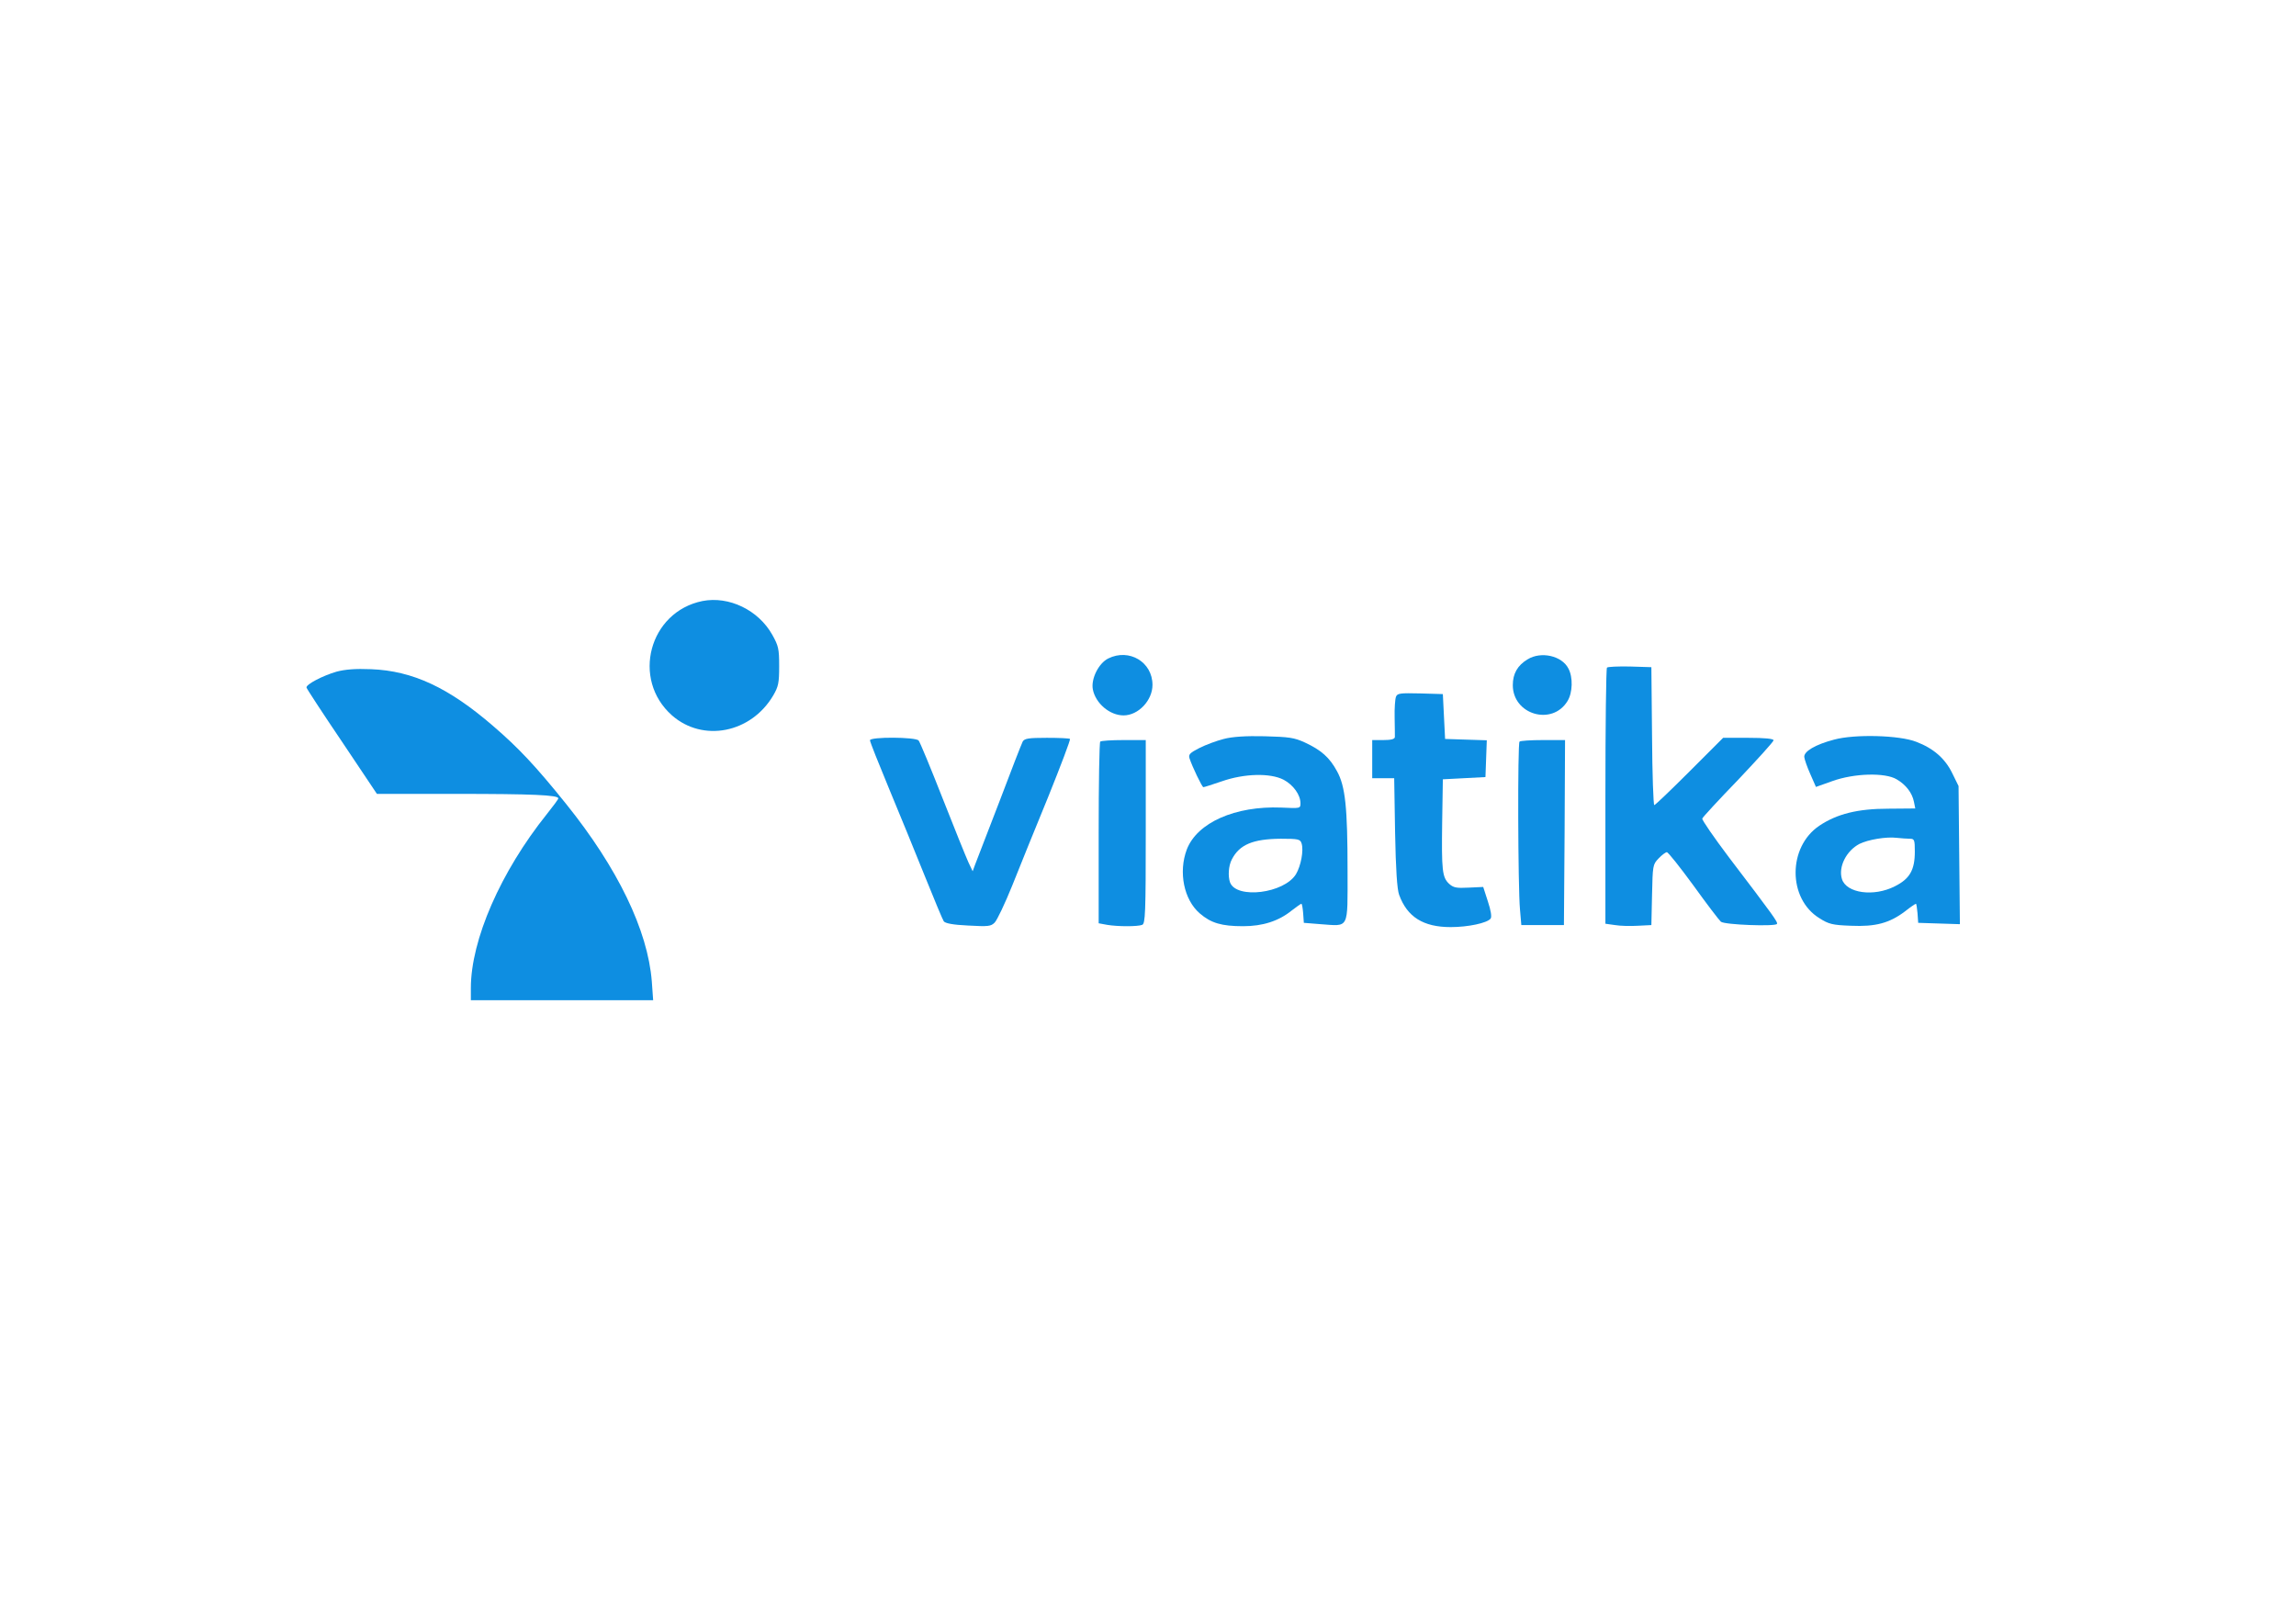
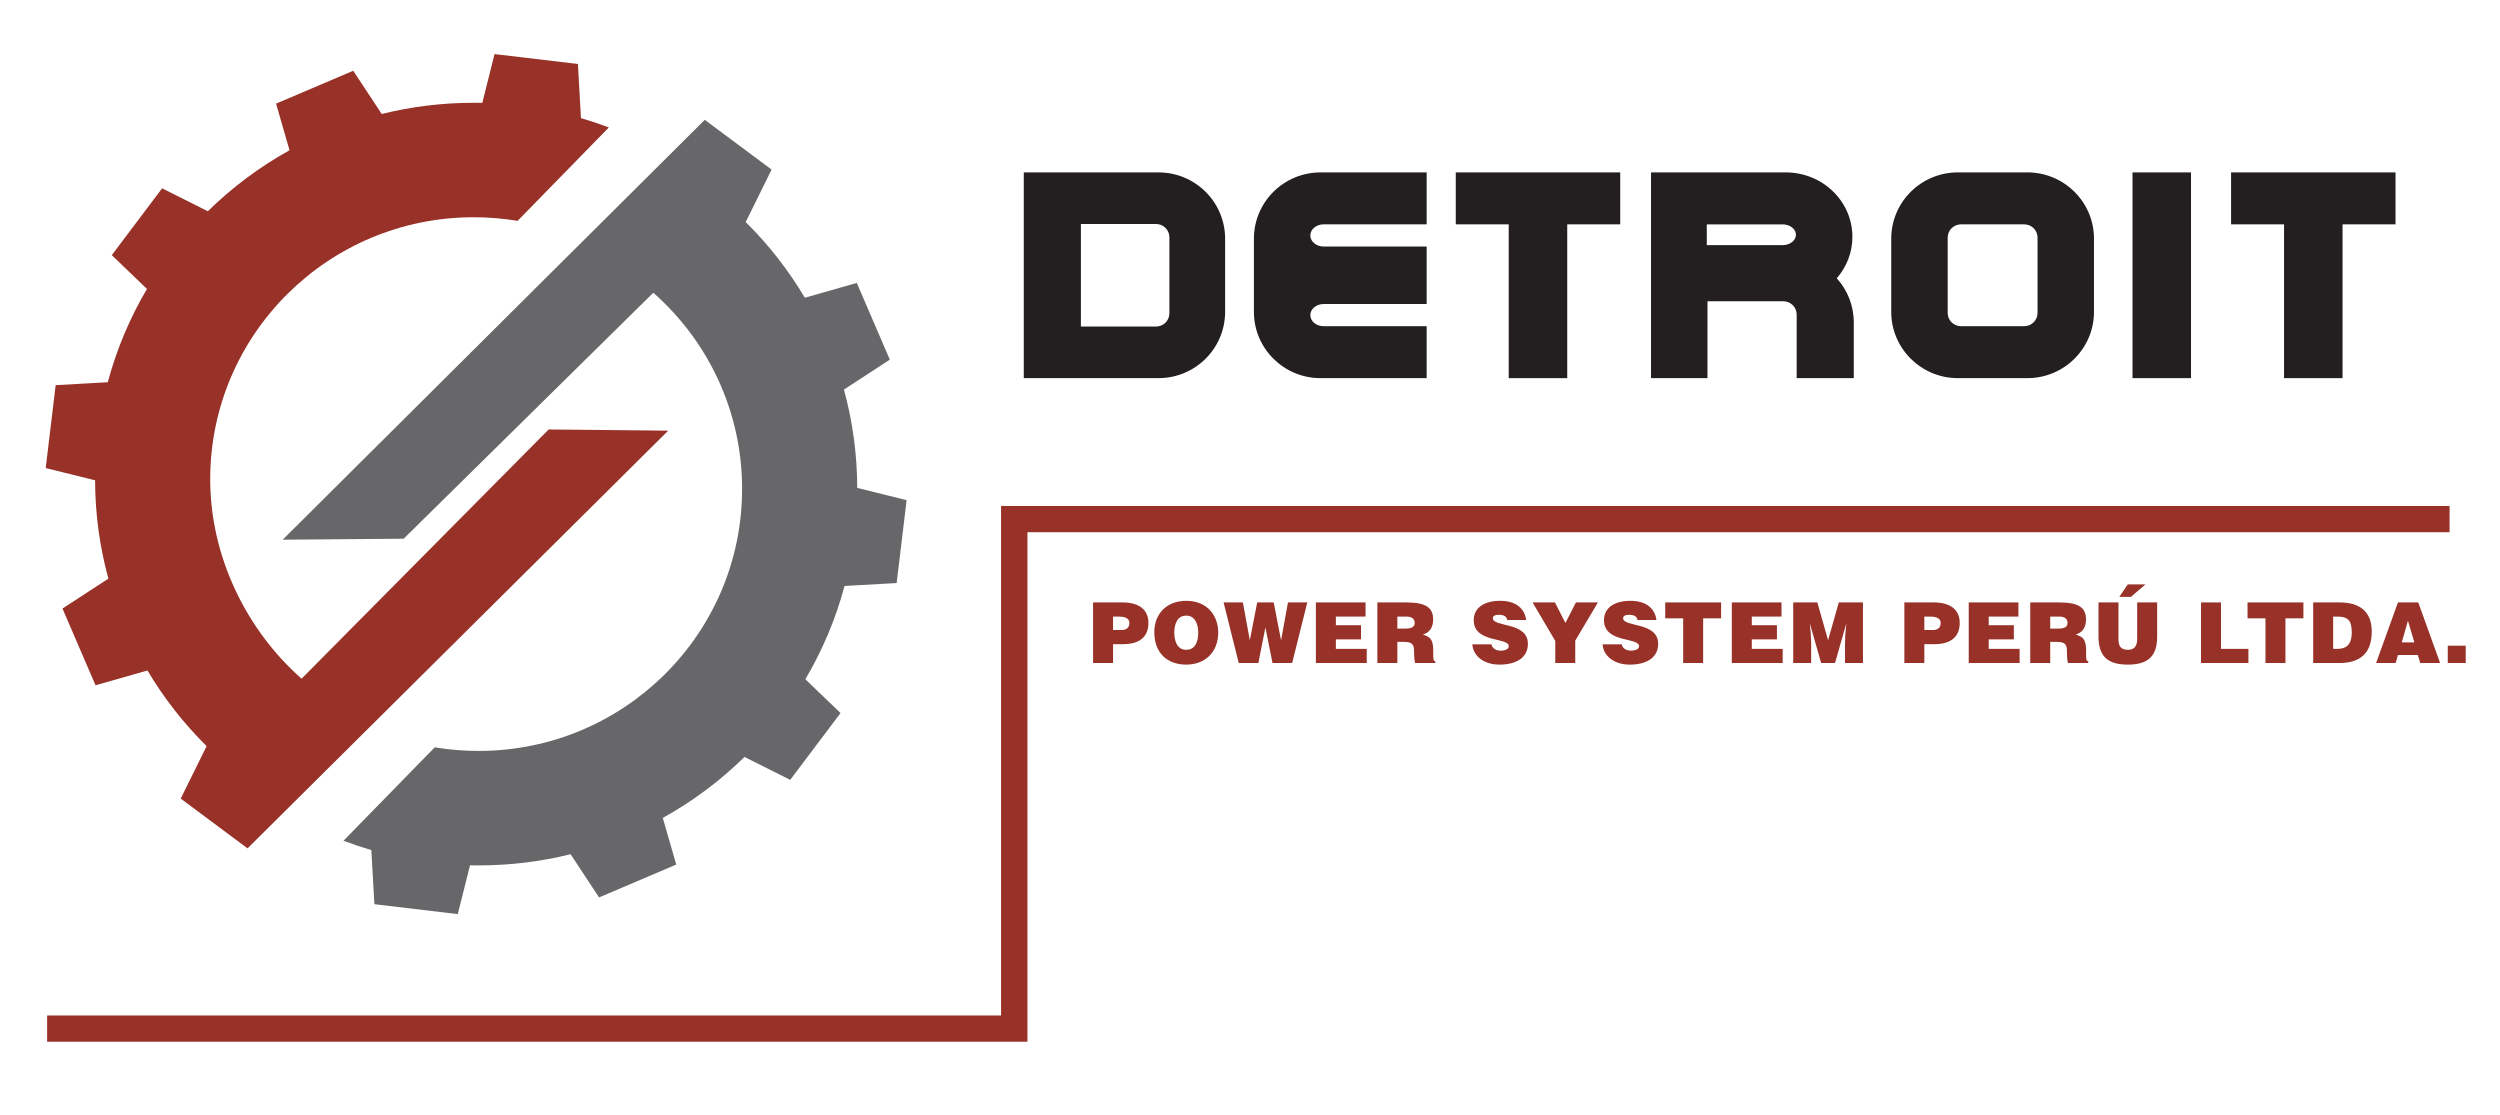
- <svg xmlns="http://www.w3.org/2000/svg" version="1.0" width="1024pt" height="714pt" viewBox="0 0 1024 714" preserveAspectRatio="xMidYMid meet">
-   <g transform="translate(0,714) scale(0.1,-0.1)" fill="#0e8ee1" stroke="none">
-     <path d="M3133 4460 c-238 -48 -318 -349 -136 -510 138 -121 352 -79 451 88 24 41 27 57 27 132 0 77 -3 90 -31 140 -62 110 -193 173 -311 150z" />
-     <path d="M4943 4204 c-43 -21 -78 -91 -69 -138 12 -62 75 -116 137 -116 66 0 129 67 129 136 0 102 -104 164 -197 118z" />
-     <path d="M6813 4200 c-45 -27 -66 -64 -66 -115 0 -132 176 -183 244 -71 23 37 25 106 4 145 -29 57 -122 78 -182 41z" />
-     <path d="M7167 4163 c-4 -3 -7 -262 -7 -574 l0 -568 43 -6 c23 -4 69 -5 102 -3 l60 3 3 135 c3 130 3 135 29 162 15 16 32 28 37 28 6 0 59 -67 119 -149 59 -82 114 -154 122 -161 17 -14 242 -22 250 -10 5 8 -13 33 -214 297 -67 89 -121 167 -119 173 1 5 74 84 161 174 86 91 157 169 157 175 0 7 -39 11 -113 11 l-112 0 -150 -150 c-82 -82 -153 -150 -157 -150 -4 0 -9 138 -10 308 l-3 307 -96 3 c-52 1 -99 -1 -102 -5z" />
-     <path d="M1501 4145 c-62 -18 -137 -57 -134 -71 1 -5 72 -114 158 -241 l156 -233 352 0 c341 0 457 -5 457 -20 0 -4 -23 -35 -51 -70 -206 -257 -339 -561 -339 -776 l0 -54 406 0 407 0 -6 84 c-18 228 -152 505 -382 791 -136 169 -211 249 -326 348 -198 171 -359 246 -544 253 -70 3 -116 -1 -154 -11z" />
-     <path d="M6226 4033 c-4 -10 -7 -51 -6 -93 1 -41 1 -81 1 -87 -1 -9 -18 -13 -51 -13 l-50 0 0 -85 0 -85 49 0 49 0 4 -242 c3 -164 9 -254 18 -278 36 -99 108 -144 230 -144 77 0 163 18 178 38 6 7 1 37 -12 76 l-21 65 -65 -3 c-55 -3 -68 0 -87 17 -31 29 -34 60 -31 276 l3 190 95 5 95 5 3 82 3 82 -93 3 -93 3 -5 100 -5 100 -101 3 c-89 2 -102 1 -108 -15z" />
-     <path d="M5458 3845 c-32 -8 -80 -26 -108 -40 -43 -22 -50 -29 -45 -46 12 -37 56 -129 62 -129 4 0 41 12 82 26 100 35 216 38 276 7 43 -23 75 -67 75 -105 0 -23 -1 -23 -86 -19 -205 8 -375 -67 -421 -187 -38 -101 -13 -224 58 -285 50 -43 97 -57 193 -57 88 0 159 23 217 70 21 16 40 30 43 30 3 0 6 -19 8 -42 l3 -43 75 -6 c129 -9 120 -27 120 238 0 284 -10 377 -47 444 -33 61 -70 94 -143 128 -48 22 -70 25 -180 28 -84 2 -144 -2 -182 -12z m347 -466 c10 -31 -3 -100 -25 -137 -53 -86 -265 -112 -294 -37 -10 28 -7 75 8 103 34 66 94 91 218 92 79 0 87 -2 93 -21z" />
-     <path d="M8180 3842 c-84 -22 -136 -53 -133 -78 1 -10 13 -45 27 -76 l25 -57 73 26 c97 35 235 39 287 8 41 -24 69 -60 77 -100 l6 -30 -119 -1 c-137 0 -230 -23 -309 -76 -141 -95 -141 -325 0 -412 42 -27 59 -31 141 -34 110 -5 172 12 241 64 24 19 46 34 49 34 2 0 5 -19 7 -42 l3 -43 93 -3 93 -3 -3 308 -3 308 -28 57 c-32 66 -84 111 -160 140 -75 30 -276 35 -367 10z m338 -442 c20 0 22 -5 22 -57 0 -83 -23 -122 -89 -155 -94 -48 -216 -31 -236 32 -17 54 19 126 78 157 38 19 120 33 167 27 19 -2 45 -4 58 -4z" />
-     <path d="M3880 3839 c0 -7 38 -102 84 -213 46 -111 118 -286 160 -391 42 -104 80 -196 85 -203 6 -9 41 -16 108 -19 90 -5 102 -4 119 13 11 11 46 85 78 164 32 80 104 259 161 397 56 139 100 255 97 258 -3 3 -49 5 -103 5 -83 0 -100 -3 -108 -17 -5 -10 -52 -130 -104 -268 -53 -137 -101 -263 -108 -280 l-11 -30 -19 40 c-10 22 -62 150 -115 285 -53 135 -101 251 -107 258 -13 16 -217 17 -217 1z" />
-     <path d="M4907 3833 c-4 -3 -7 -187 -7 -408 l0 -402 38 -7 c48 -8 136 -8 156 0 14 5 16 51 16 415 l0 409 -98 0 c-54 0 -102 -3 -105 -7z" />
-     <path d="M6777 3833 c-9 -8 -7 -652 2 -748 l6 -70 95 0 95 0 3 413 2 412 -98 0 c-54 0 -102 -3 -105 -7z" />
-   </g>
+ <svg xmlns="http://www.w3.org/2000/svg" width="231" height="103" viewBox="0 0 231 103" fill="none">
+   <path d="M65.12 11.073L71.296 15.67C71.296 15.67 68.928 20.456 68.903 20.517C71.008 22.601 72.849 24.95 74.369 27.509L79.167 26.142L82.22 33.232L77.979 35.996C78.772 38.891 79.2 41.938 79.209 45.081L83.771 46.214L82.85 53.873L78.035 54.143C77.217 57.202 75.989 60.097 74.414 62.764L77.665 65.886L73.016 72.06L68.792 69.942C66.55 72.14 64.013 74.04 61.242 75.576L62.485 79.886L55.353 82.922L52.723 78.93C50.002 79.605 47.153 79.964 44.22 79.964C43.956 79.964 43.692 79.962 43.429 79.956L42.298 84.465L34.595 83.548L34.312 78.549C33.439 78.293 32.581 78.005 31.738 77.685L40.169 69.053C41.487 69.272 42.84 69.386 44.22 69.386C57.669 69.386 68.57 58.547 68.57 45.175C68.57 37.961 65.398 31.485 60.366 27.049L37.298 49.778L26.123 49.867L65.12 11.073Z" fill="#676669" />
+   <path d="M22.873 78.388L16.698 73.791C16.698 73.791 19.067 69.005 19.091 68.944C16.986 66.86 15.145 64.511 13.625 61.952L8.827 63.32L5.773 56.228L10.016 53.465C9.221 50.571 8.793 47.524 8.786 44.379L4.223 43.248L5.144 35.589L9.959 35.319C10.777 32.259 12.005 29.364 13.579 26.698L10.329 23.575L14.978 17.401L19.202 19.52C21.443 17.32 23.982 15.421 26.751 13.884L25.509 9.575L32.64 6.538L35.271 10.532C37.993 9.856 40.841 9.497 43.774 9.497C44.039 9.497 44.302 9.499 44.565 9.505L45.696 4.997L53.399 5.913L53.682 10.912C54.555 11.167 55.413 11.456 56.256 11.777L47.824 20.408C46.507 20.189 45.154 20.074 43.774 20.074C30.326 20.074 19.423 30.915 19.423 44.286C19.423 51.499 22.83 58.275 27.864 62.711L50.696 39.683L61.742 39.792L22.873 78.388Z" fill="#983128" />
+   <path d="M103.612 58.215C104.042 58.215 104.355 58.043 104.355 57.562C104.355 57.04 103.76 56.971 103.369 56.971H102.845V58.215H103.611H103.612ZM101 61.263V55.664H103.714C105.333 55.664 106.115 56.403 106.115 57.554C106.115 58.759 105.395 59.521 103.776 59.521H102.846V61.263H101H101Z" fill="#983128" />
+   <path d="M108.504 58.433C108.504 59.148 108.723 60.042 109.607 60.042C110.404 60.042 110.717 59.358 110.717 58.433C110.717 57.67 110.404 56.862 109.591 56.885C108.754 56.885 108.504 57.725 108.504 58.433ZM112.563 58.433C112.563 60.338 111.272 61.411 109.607 61.411C107.839 61.411 106.658 60.322 106.658 58.417C106.658 56.66 107.855 55.516 109.607 55.516C111.616 55.516 112.563 56.955 112.563 58.433Z" fill="#983128" />
+   <path d="M118.362 59.124H118.377L119.011 55.664H120.794L119.394 61.263H117.58L116.931 58.012H116.915L116.274 61.263H114.459L113.06 55.664H114.843L115.476 59.124H115.492L116.164 55.664H117.689L118.362 59.124Z" fill="#983128" />
+   <path d="M121.587 61.263V55.664H126.178V56.971H123.433V57.771H125.756V59.078H123.433V59.956H126.287V61.263H121.587Z" fill="#983128" />
+   <path d="M129.115 58.082H129.842C130.413 58.082 130.718 57.942 130.718 57.554C130.718 57.157 130.405 56.971 129.975 56.971H129.115V58.082ZM129.115 59.311V61.263H127.269V55.664H129.928C131.805 55.664 132.423 56.169 132.423 57.258C132.423 57.904 132.134 58.448 131.477 58.627C132.071 58.845 132.431 58.984 132.431 60.112C132.431 60.843 132.408 61.092 132.627 61.092V61.263H130.757C130.71 61.139 130.664 60.781 130.664 60.283C130.664 59.552 130.538 59.311 129.678 59.311H129.115Z" fill="#983128" />
+   <path d="M139.269 57.289C139.238 57.095 139.136 56.978 139.003 56.908C138.87 56.838 138.706 56.807 138.526 56.807C138.119 56.807 137.939 56.923 137.939 57.126C137.939 57.966 141.177 57.445 141.177 59.482C141.177 60.781 140.09 61.411 138.541 61.411C137.055 61.411 136.086 60.547 136.047 59.536H137.814C137.853 59.739 137.963 59.886 138.119 59.98C138.268 60.073 138.463 60.12 138.643 60.12C139.104 60.12 139.41 59.972 139.41 59.708C139.41 58.86 136.172 59.443 136.172 57.305C136.172 56.115 137.204 55.516 138.612 55.516C140.176 55.516 140.888 56.31 141.021 57.289H139.269Z" fill="#983128" />
+   <path d="M145.553 61.263H143.708V59.225L141.612 55.664H143.676L144.646 57.562L145.616 55.664H147.649L145.553 59.194V61.263Z" fill="#983128" />
+   <path d="M151.305 57.289C151.274 57.095 151.173 56.978 151.04 56.908C150.907 56.838 150.742 56.807 150.563 56.807C150.156 56.807 149.976 56.923 149.976 57.126C149.976 57.966 153.214 57.445 153.214 59.482C153.214 60.781 152.126 61.411 150.578 61.411C149.092 61.411 148.123 60.547 148.083 59.536H149.851C149.89 59.739 149.999 59.886 150.156 59.98C150.304 60.073 150.5 60.12 150.68 60.12C151.141 60.12 151.446 59.972 151.446 59.708C151.446 58.86 148.208 59.443 148.208 57.305C148.208 56.115 149.241 55.516 150.649 55.516C152.213 55.516 152.924 56.31 153.057 57.289H151.305Z" fill="#983128" />
+   <path d="M153.867 55.664H159.029V57.134H157.371V61.263H155.525V57.134H153.867V55.664Z" fill="#983128" />
+   <path d="M160.019 61.263V55.664H164.61V56.971H161.865V57.771H164.187V59.078H161.865V59.956H164.719V61.263H160.019Z" fill="#983128" />
+   <path d="M165.693 61.263L165.693 55.664H167.922L168.915 59.155L169.908 55.664H172.137V61.263H170.479V59.552L170.502 58.681L170.596 57.67H170.58L169.556 61.263H168.273L167.249 57.67H167.233L167.311 58.494L167.351 59.365V61.263H165.693H165.693Z" fill="#983128" />
+   <path d="M178.575 58.215C179.005 58.215 179.318 58.043 179.318 57.562C179.318 57.04 178.724 56.971 178.333 56.971H177.809V58.215H178.575ZM175.963 61.263V55.664H178.677C180.296 55.664 181.078 56.403 181.078 57.554C181.078 58.759 180.358 59.521 178.739 59.521H177.809V61.263H175.963Z" fill="#983128" />
+   <path d="M181.911 61.263V55.664H186.502V56.971H183.757V57.771H186.08V59.078H183.757V59.956H186.611V61.263H181.911Z" fill="#983128" />
+   <path d="M189.439 58.082H190.166C190.737 58.082 191.042 57.942 191.042 57.554C191.042 57.157 190.73 56.971 190.299 56.971H189.439V58.082H189.439ZM189.439 59.311V61.263H187.594V55.664H190.253C192.129 55.664 192.747 56.169 192.747 57.258C192.747 57.904 192.458 58.448 191.801 58.627C192.396 58.845 192.756 58.984 192.756 60.112C192.756 60.843 192.732 61.092 192.951 61.092V61.263H191.082C191.035 61.139 190.988 60.781 190.988 60.283C190.988 59.552 190.863 59.311 190.002 59.311H189.439Z" fill="#983128" />
+   <path d="M196.607 54H198.241L196.897 55.151H195.825L196.607 54ZM193.901 55.664H195.747V59.016C195.747 59.568 195.856 60.042 196.615 60.042C197.279 60.042 197.475 59.622 197.475 59.016V55.664H199.321V58.829C199.321 60.625 198.484 61.411 196.615 61.411C194.871 61.411 193.901 60.75 193.901 58.821V55.664Z" fill="#983128" />
+   <path d="M203.374 61.263V55.664H205.22V59.956H207.754V61.263H203.374Z" fill="#983128" />
+   <path d="M207.673 55.664H212.834V57.134H211.176V61.263H209.331V57.134H207.673V55.664Z" fill="#983128" />
+   <path d="M215.584 59.957H215.975C216.835 59.957 217.304 59.506 217.304 58.448C217.304 57.282 216.921 56.971 215.936 56.971H215.584V59.957ZM213.738 61.263V55.664H216.209C218.024 55.664 219.15 56.504 219.15 58.347C219.15 60.455 217.969 61.263 216.162 61.263H213.738Z" fill="#983128" />
+   <path d="M222.494 57.352L221.923 59.358H223.088L222.494 57.352ZM219.553 61.263L221.57 55.664H223.448L225.465 61.263H223.628L223.409 60.524H221.57L221.359 61.263H219.553Z" fill="#983128" />
+   <path d="M227.832 59.661H226.174V61.263H227.832V59.661Z" fill="#983128" />
+   <path d="M152.555 15.93H165.003C168.404 15.93 171.162 18.595 171.162 21.882C171.162 23.341 170.619 24.678 169.718 25.712C170.696 26.796 171.291 28.23 171.291 29.8V34.941H166.012V29.06C166.012 28.384 165.461 27.836 164.781 27.836H157.773L157.769 34.941H152.555V15.93ZM157.707 20.733V22.651H164.713C165.393 22.651 165.945 22.221 165.945 21.692C165.945 21.162 165.393 20.733 164.713 20.733H157.707Z" fill="#231F20" />
+   <path d="M180.91 15.928H187.325C190.726 15.928 193.484 18.67 193.484 22.052V28.817C193.484 32.199 190.726 34.941 187.325 34.941H180.91C177.508 34.941 174.75 32.199 174.75 28.817V22.052C174.75 18.67 177.508 15.928 180.91 15.928ZM181.197 20.73C180.517 20.73 179.966 21.278 179.966 21.954V28.915C179.966 29.592 180.517 30.141 181.197 30.141H187.038C187.718 30.141 188.269 29.592 188.269 28.915V21.954C188.269 21.278 187.718 20.73 187.038 20.73H181.197Z" fill="#231F20" />
+   <path d="M107.042 34.94H94.597V15.93H107.042C110.444 15.93 113.201 18.672 113.201 22.055V28.816C113.201 32.198 110.444 34.94 107.042 34.94ZM99.875 20.698V30.172H106.82C107.5 30.172 108.052 29.625 108.052 28.947V21.923C108.052 21.246 107.5 20.698 106.82 20.698H99.875Z" fill="#231F20" />
+   <path d="M134.512 15.93H149.707V20.73H144.813V34.941H139.406V20.73H134.512V15.93Z" fill="#231F20" />
+   <path d="M202.449 15.93H197.043V34.941H202.449V15.93Z" fill="#231F20" />
+   <path d="M206.152 15.93H221.347V20.73H216.453V34.941H211.046V20.73H206.152V15.93Z" fill="#231F20" />
+   <path d="M122.02 15.93H131.824V20.729H122.306C121.625 20.729 121.074 21.188 121.074 21.754C121.074 22.321 121.625 22.779 122.306 22.779H131.824V28.091H122.306C121.625 28.091 121.074 28.55 121.074 29.116C121.074 29.682 121.625 30.141 122.306 30.141H131.824V34.941H122.02C118.618 34.941 115.861 32.199 115.861 28.817V22.054C115.861 18.671 118.618 15.93 122.02 15.93Z" fill="#231F20" />
+   <path d="M94.937 96.255H4.355V93.831H92.499V46.751H226.34V49.176H94.937V96.255Z" fill="#983128" />
</svg>
